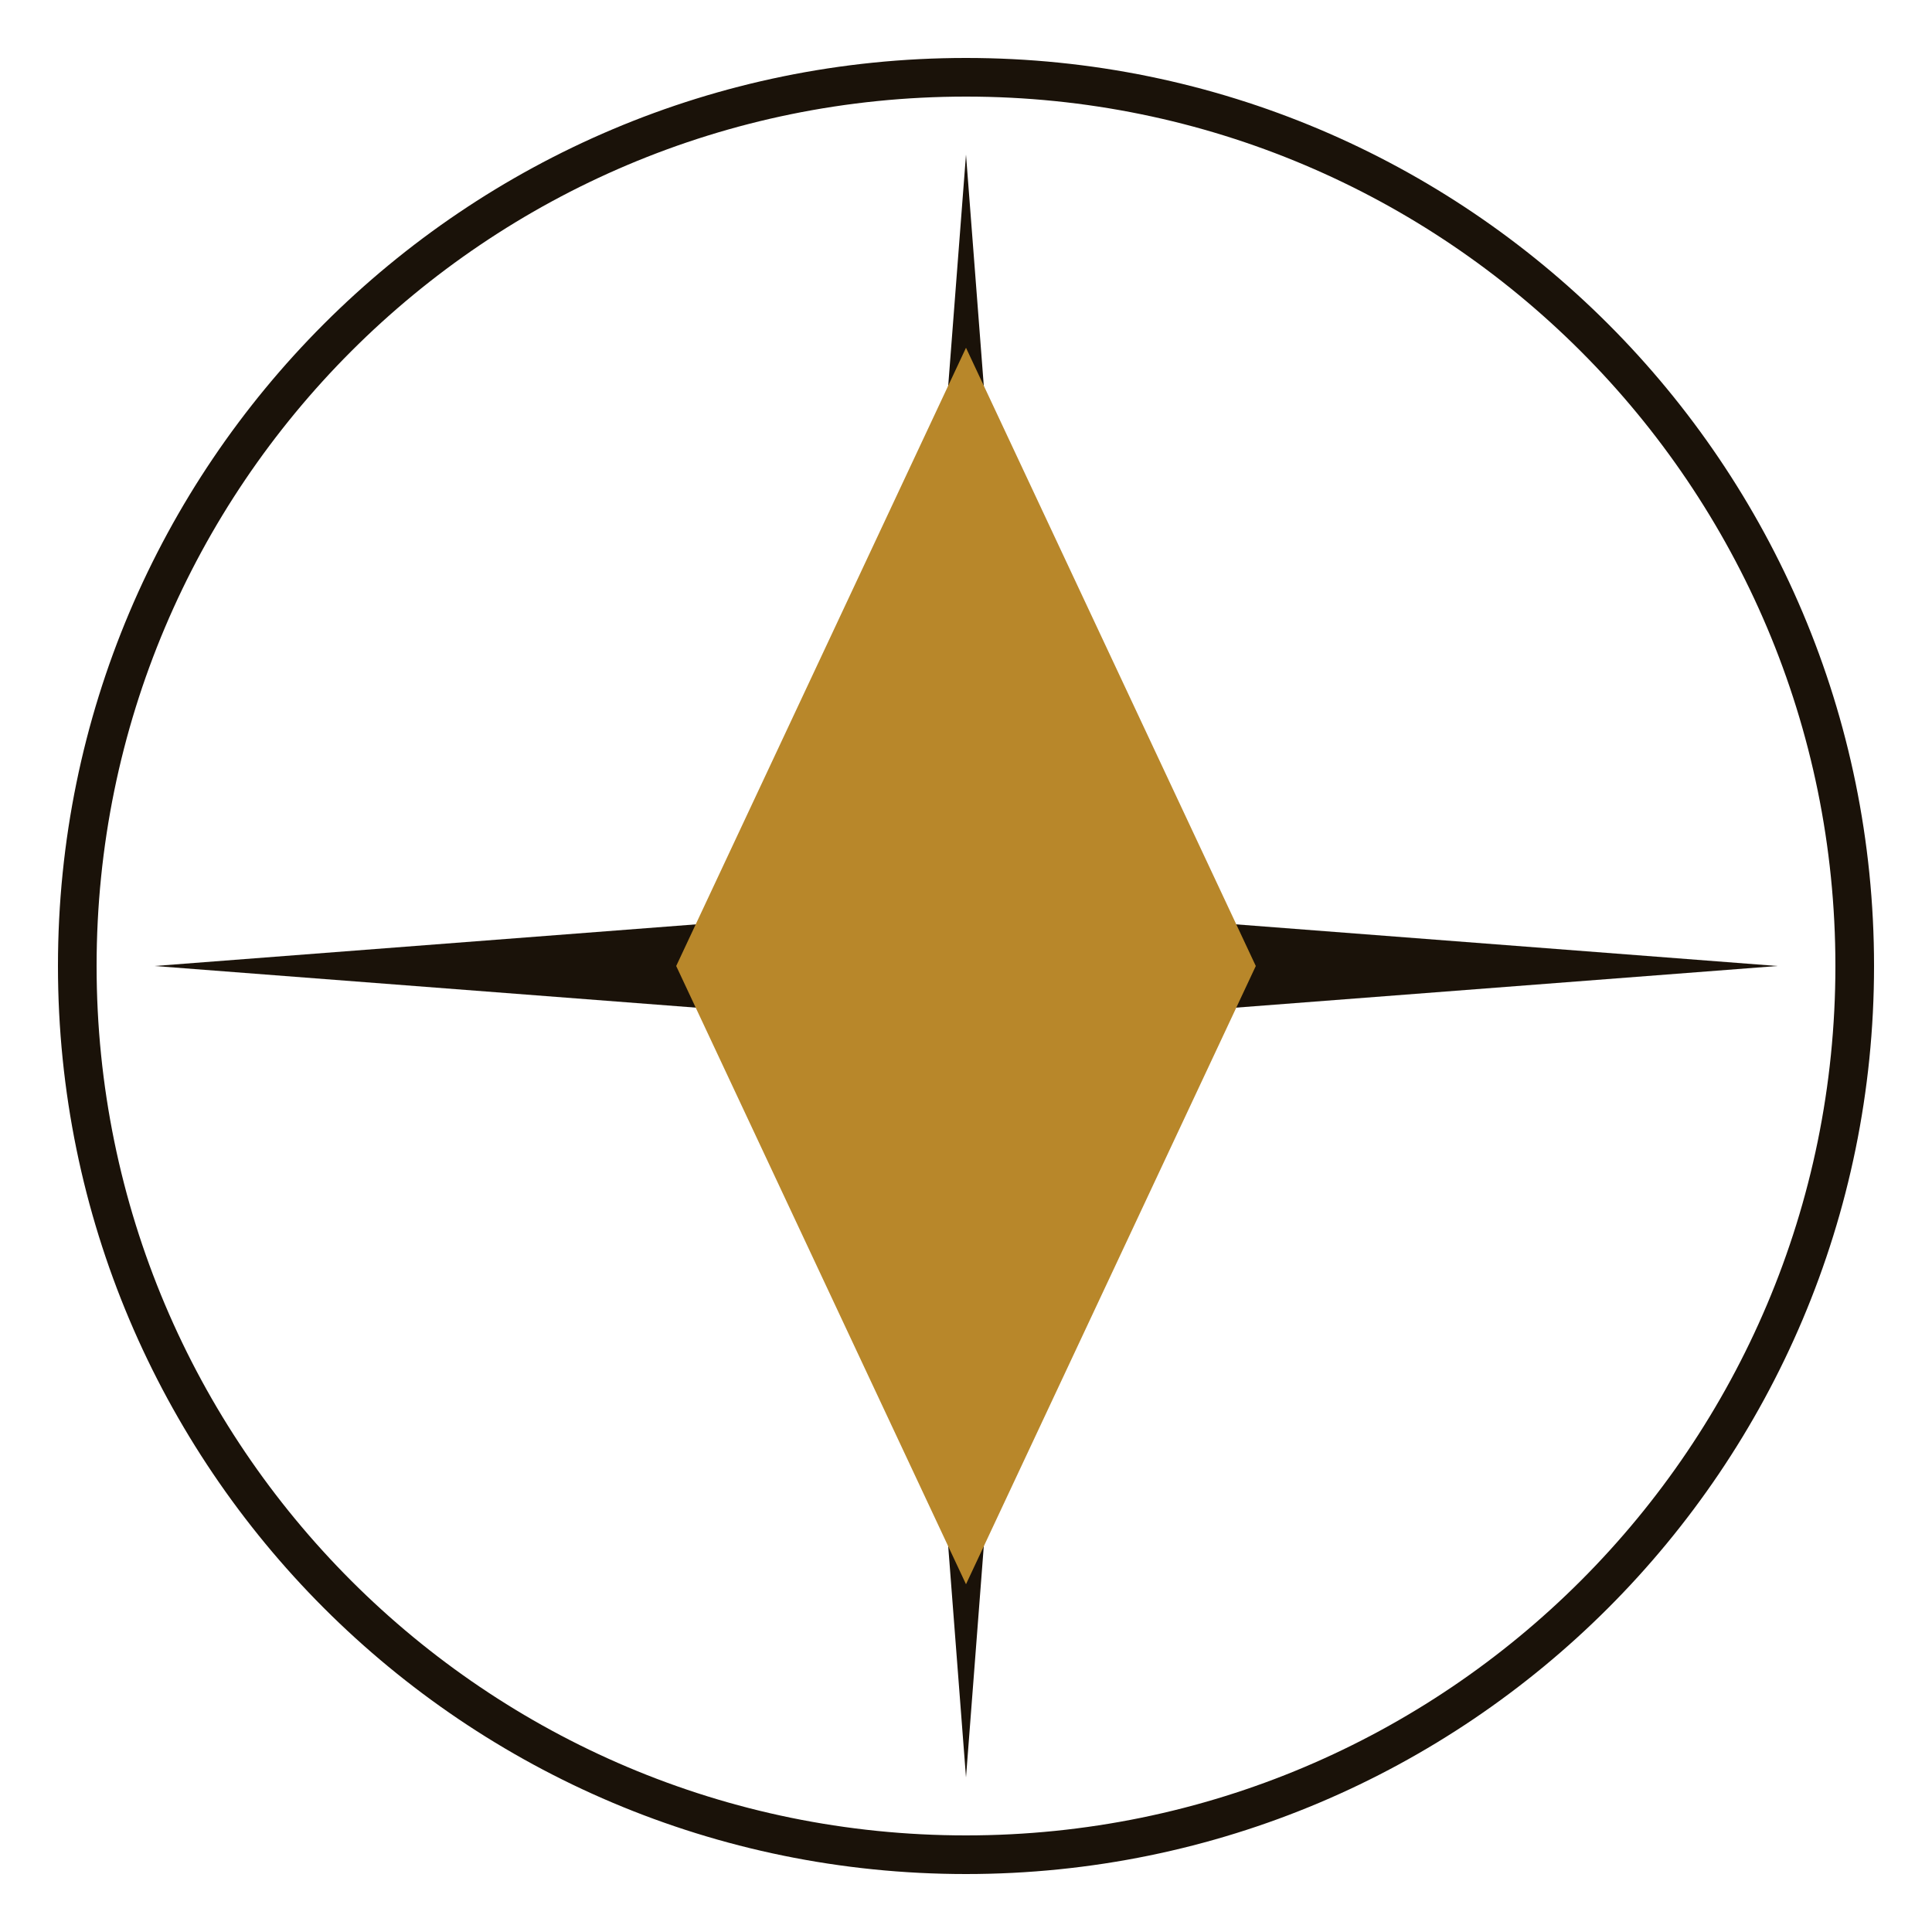
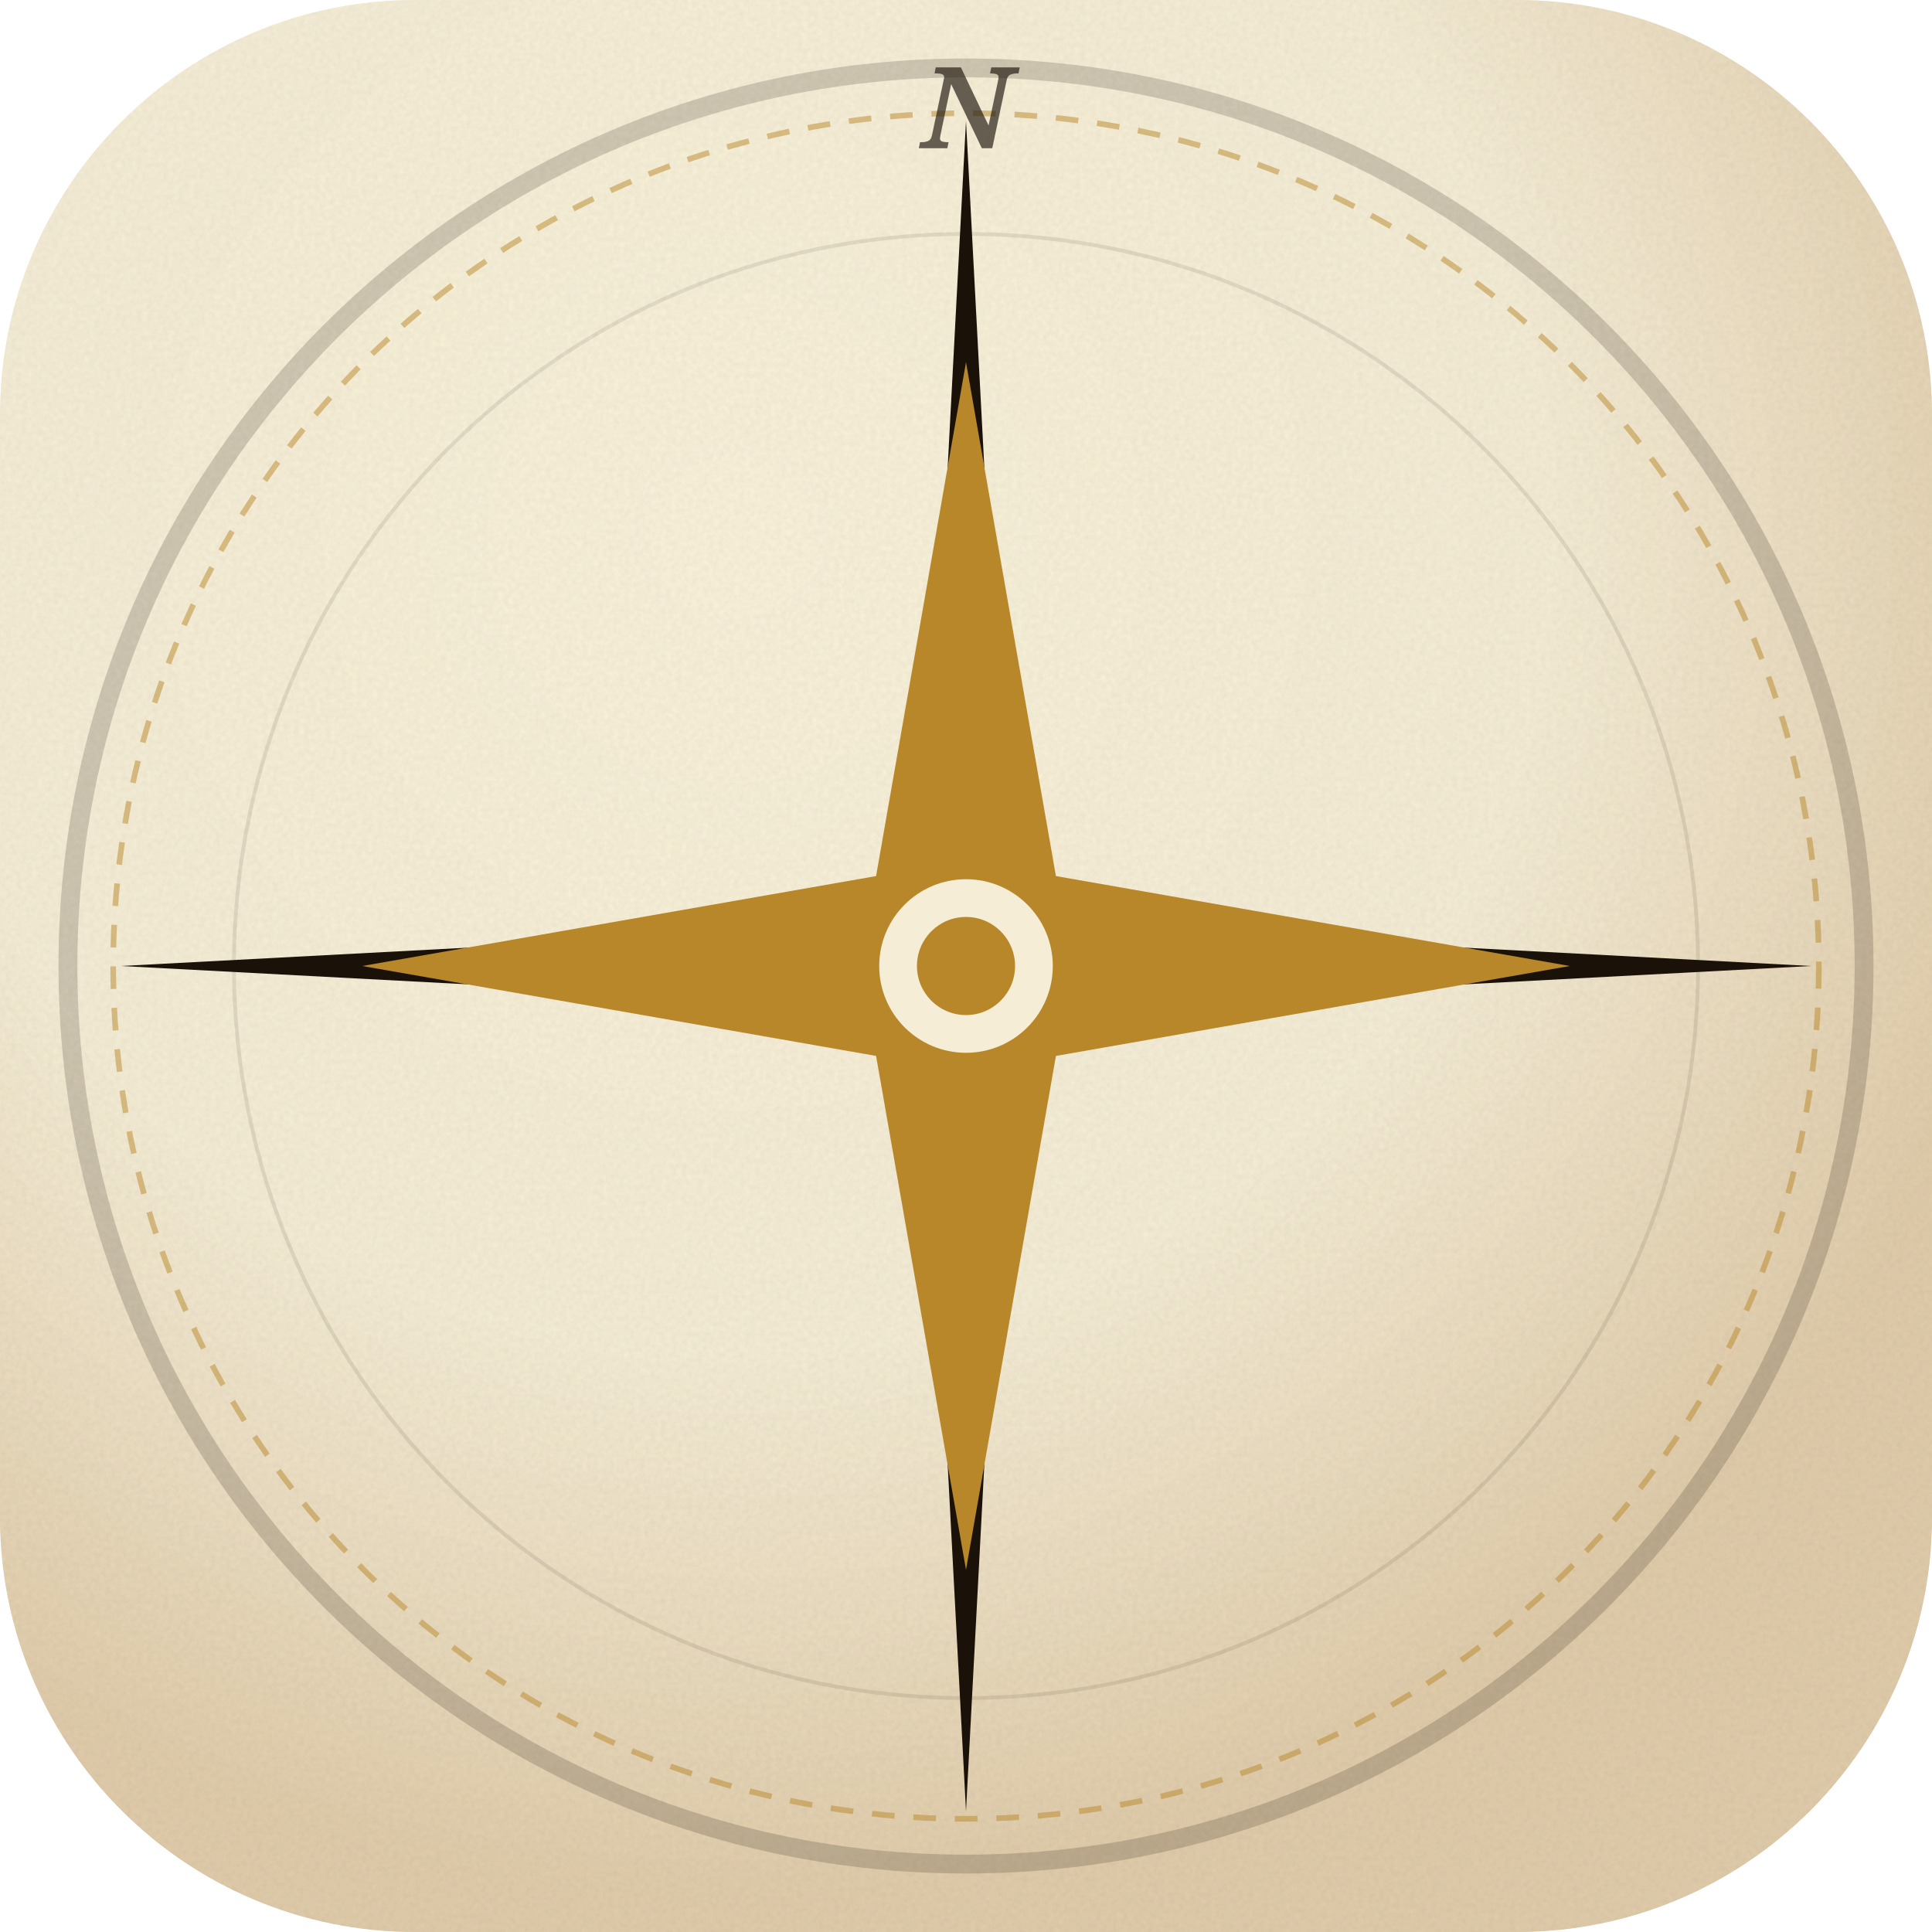
- <svg xmlns="http://www.w3.org/2000/svg" viewBox="0 0 100 100">
-   <circle cx="50" cy="50" r="46" fill="none" stroke="#1a1209" stroke-width="2" />
-   <polygon points="50,8 53,47 50,50 47,47" fill="#1a1209" />
-   <polygon points="50,92 53,53 50,50 47,53" fill="#1a1209" />
-   <polygon points="8,50 47,47 50,50 47,53" fill="#1a1209" />
-   <polygon points="92,50 53,47 50,50 53,53" fill="#1a1209" />
-   <polygon points="50,18 65,50 50,50" fill="#b8872a" />
-   <polygon points="50,18 35,50 50,50" fill="#b8872a" />
-   <polygon points="50,82 65,50 50,50" fill="#b8872a" />
-   <polygon points="50,82 35,50 50,50" fill="#b8872a" />
-   <circle cx="50" cy="50" r="5" fill="#b8872a" />
+ <svg xmlns="http://www.w3.org/2000/svg" viewBox="0 0 512 512">
+   <defs>
+     <radialGradient id="bg" cx="38%" cy="28%" r="70%">
+       <stop offset="0%" stop-color="#faf2da" />
+       <stop offset="60%" stop-color="#f5edd6" />
+       <stop offset="100%" stop-color="#e0ccaa" />
+     </radialGradient>
+     <filter id="noise" x="0" y="0" width="100%" height="100%">
+       <feTurbulence type="fractalNoise" baseFrequency="0.72" numOctaves="3" result="n" />
+       <feColorMatrix in="n" type="matrix" values="0 0 0 0 0.10  0 0 0 0 0.07  0 0 0 0 0.04  0 0 0 0.18 0" result="tint" />
+       <feComposite in="tint" in2="SourceGraphic" operator="multiply" />
+     </filter>
+     <clipPath id="round">
+       <rect width="512" height="512" rx="110" ry="110" />
+     </clipPath>
+   </defs>
+   <rect width="512" height="512" rx="110" fill="url(#bg)" />
+   <rect width="512" height="512" rx="110" fill="url(#bg)" filter="url(#noise)" opacity="0.7" clip-path="url(#round)" />
+   <circle cx="256" cy="256" r="238" fill="none" stroke="#1a1209" stroke-width="5" opacity="0.18" />
+   <circle cx="256" cy="256" r="226" fill="none" stroke="#b8872a" stroke-width="1.5" stroke-dasharray="6 5" opacity="0.5" />
+   <circle cx="256" cy="256" r="194" fill="none" stroke="#1a1209" stroke-width="1" opacity="0.1" />
+   <polygon points="256,32  267,240 256,256 245,240" fill="#1a1209" />
+   <polygon points="256,480 267,272 256,256 245,272" fill="#1a1209" />
+   <polygon points="32,256  240,245 256,256 240,267" fill="#1a1209" />
+   <polygon points="480,256 272,245 256,256 272,267" fill="#1a1209" />
+   <polygon points="256,96  284,256 256,256" fill="#b8872a" />
+   <polygon points="256,96  228,256 256,256" fill="#b8872a" />
+   <polygon points="256,416 284,256 256,256" fill="#b8872a" />
+   <polygon points="256,416 228,256 256,256" fill="#b8872a" />
+   <polygon points="96,256  256,228 256,256" fill="#b8872a" />
+   <polygon points="96,256  256,284 256,256" fill="#b8872a" />
+   <polygon points="416,256 256,228 256,256" fill="#b8872a" />
+   <polygon points="416,256 256,284 256,256" fill="#b8872a" />
+   <circle cx="256" cy="256" r="32" fill="#b8872a" />
+   <circle cx="256" cy="256" r="23" fill="#f5edd6" />
+   <circle cx="256" cy="256" r="13" fill="#b8872a" />
+   <text x="256" y="16" text-anchor="middle" dominant-baseline="hanging" font-family="Georgia,serif" font-style="italic" font-weight="bold" font-size="30" fill="#1a1209" opacity="0.65">N</text>
</svg>
